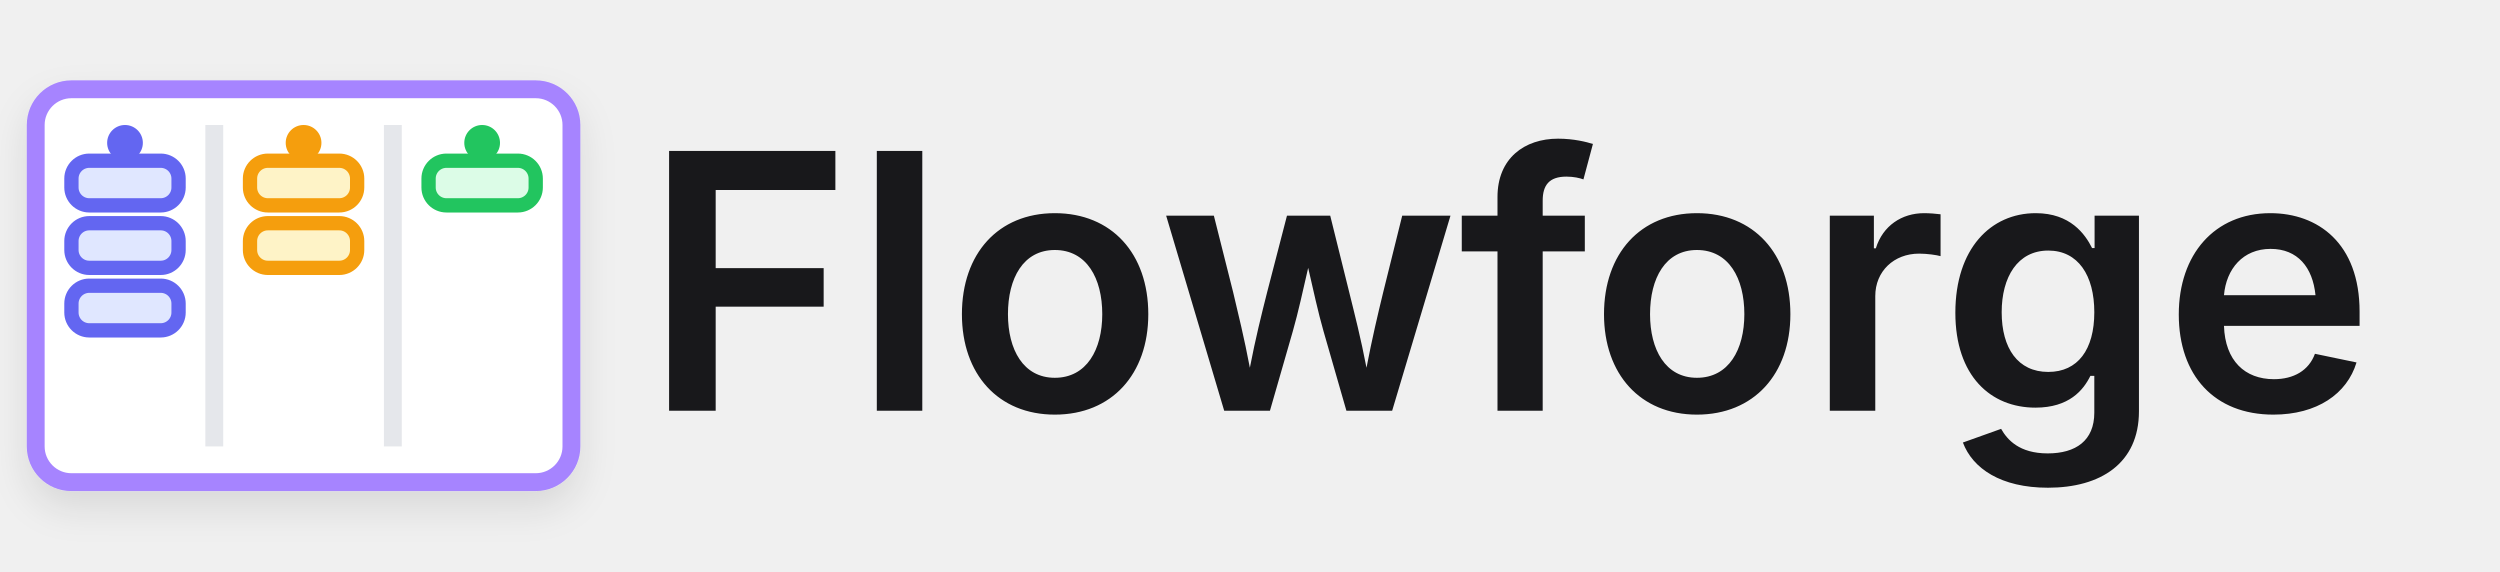
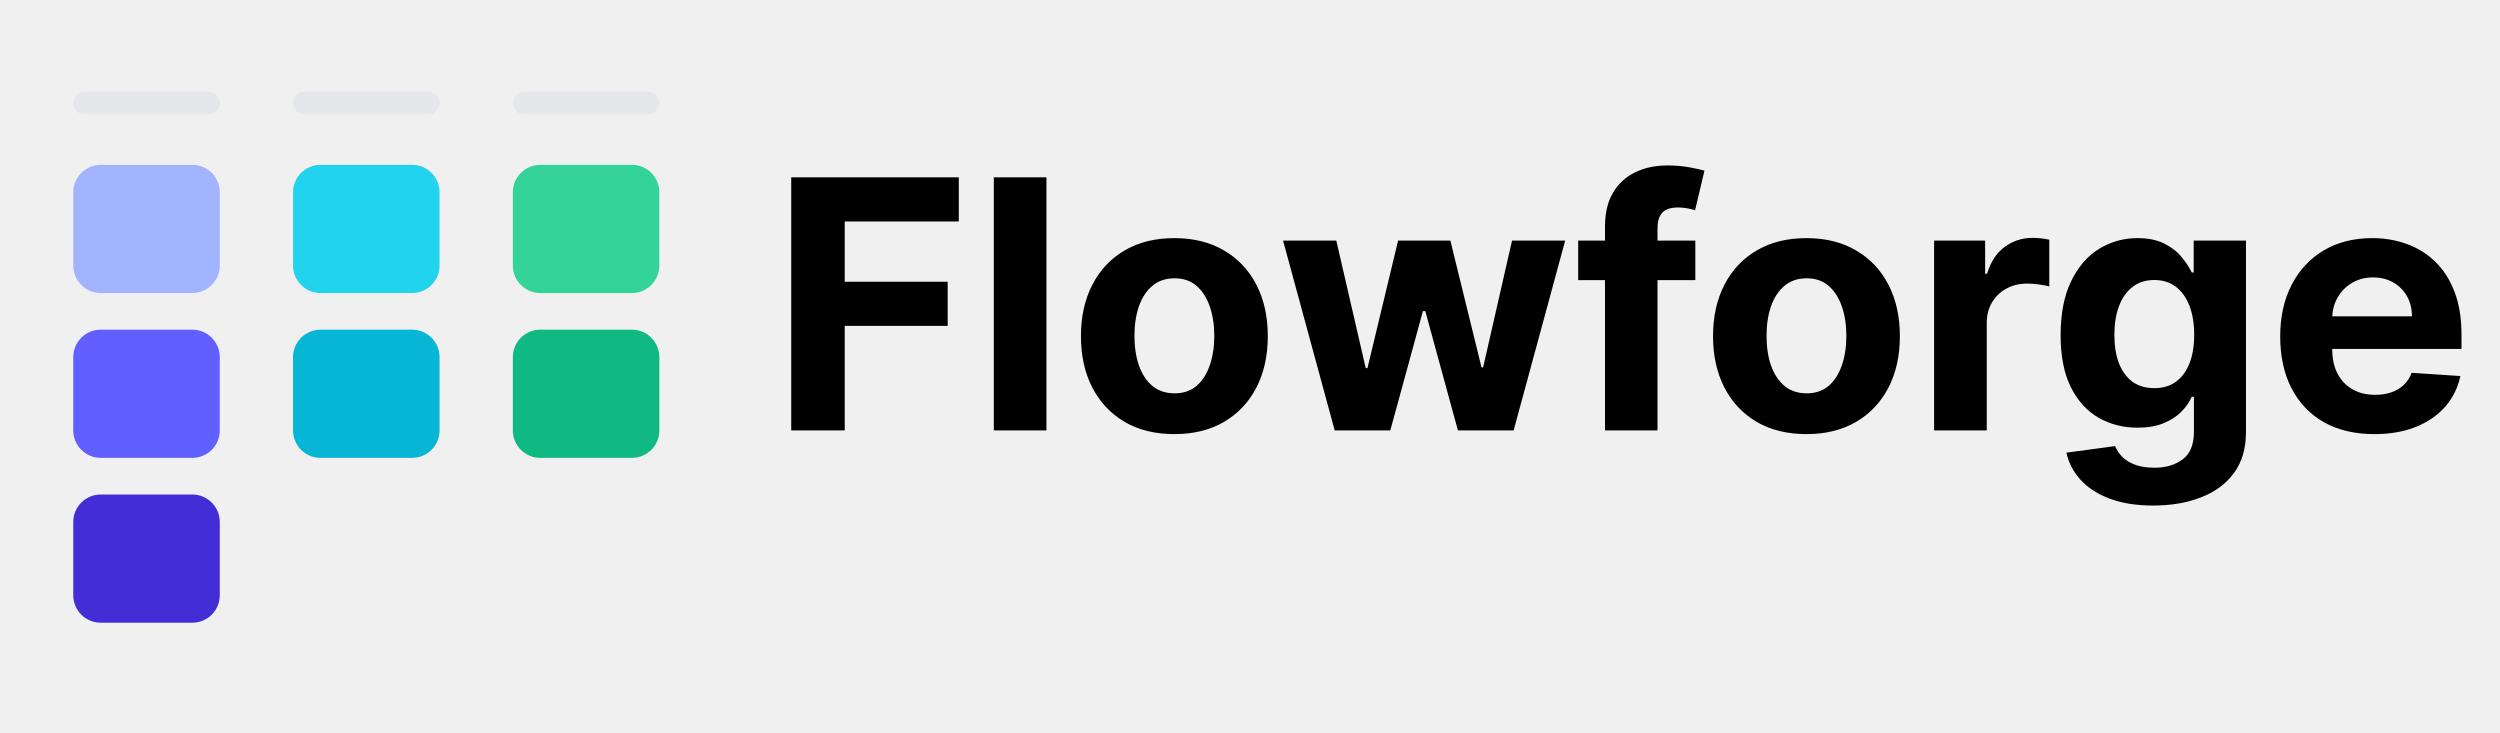
- <svg xmlns="http://www.w3.org/2000/svg" width="140" height="32" viewBox="0 0 140 32">
+ <svg xmlns="http://www.w3.org/2000/svg" width="273" height="80" viewBox="0 0 273 80" fill="none">
+   <path d="M22.75 10H9.25C8.56 10 8 10.56 8 11.25C8 11.94 8.56 12.5 9.25 12.5H22.75C23.44 12.5 24 11.94 24 11.25C24 10.56 23.44 10 22.75 10Z" fill="#E5E7EB" />
+   <path d="M46.75 10H33.25C32.56 10 32 10.56 32 11.25C32 11.94 32.56 12.5 33.25 12.5H46.75C47.44 12.5 48 11.94 48 11.25C48 10.56 47.44 10 46.75 10Z" fill="#E5E7EB" />
+   <path d="M70.75 10H57.25C56.56 10 56 10.56 56 11.25C56 11.94 56.56 12.5 57.25 12.5H70.75C71.44 12.5 72 11.94 72 11.25C72 10.56 71.44 10 70.75 10Z" fill="#E5E7EB" />
+   <path d="M21 18H11C9.343 18 8 19.343 8 21V29C8 30.657 9.343 32 11 32H21C22.657 32 24 30.657 24 29V21C24 19.343 22.657 18 21 18Z" fill="url(#paint0_linear_54_14)" />
+   <path d="M21 36H11C9.343 36 8 37.343 8 39V47C8 48.657 9.343 50 11 50H21C22.657 50 24 48.657 24 47V39C24 37.343 22.657 36 21 36Z" fill="url(#paint1_linear_54_14)" />
+   <path d="M21 54H11C9.343 54 8 55.343 8 57V65C8 66.657 9.343 68 11 68H21C22.657 68 24 66.657 24 65V57C24 55.343 22.657 54 21 54Z" fill="url(#paint2_linear_54_14)" />
+   <path d="M45 18H35C33.343 18 32 19.343 32 21V29C32 30.657 33.343 32 35 32H45C46.657 32 48 30.657 48 29V21C48 19.343 46.657 18 45 18Z" fill="url(#paint3_linear_54_14)" />
+   <path d="M45 36H35C33.343 36 32 37.343 32 39V47C32 48.657 33.343 50 35 50H45C46.657 50 48 48.657 48 47V39C48 37.343 46.657 36 45 36Z" fill="url(#paint4_linear_54_14)" />
+   <path d="M69 18H59C57.343 18 56 19.343 56 21V29C56 30.657 57.343 32 59 32H69C70.657 32 72 30.657 72 29V21C72 19.343 70.657 18 69 18Z" fill="url(#paint5_linear_54_14)" />
+   <path d="M69 36H59C57.343 36 56 37.343 56 39V47C56 48.657 57.343 50 59 50H69C70.657 50 72 48.657 72 47V39C72 37.343 70.657 36 69 36Z" fill="url(#paint6_linear_54_14)" />
+   <path d="M86.402 47V19.364H104.7V24.181H92.245V30.766H103.486V35.584H92.245V47H86.402ZM114.271 19.364V47H108.523V19.364H114.271ZM128.241 47.405C126.145 47.405 124.332 46.959 122.803 46.069C121.283 45.169 120.109 43.919 119.281 42.318C118.453 40.707 118.039 38.84 118.039 36.717C118.039 34.576 118.453 32.705 119.281 31.104C120.109 29.493 121.283 28.243 122.803 27.352C124.332 26.453 126.145 26.003 128.241 26.003C130.337 26.003 132.145 26.453 133.666 27.352C135.195 28.243 136.374 29.493 137.201 31.104C138.029 32.705 138.443 34.576 138.443 36.717C138.443 38.84 138.029 40.707 137.201 42.318C136.374 43.919 135.195 45.169 133.666 46.069C132.145 46.959 130.337 47.405 128.241 47.405ZM128.268 42.952C129.222 42.952 130.018 42.682 130.657 42.142C131.295 41.593 131.777 40.847 132.1 39.902C132.433 38.957 132.6 37.882 132.6 36.677C132.6 35.471 132.433 34.396 132.1 33.452C131.777 32.507 131.295 31.76 130.657 31.212C130.018 30.663 129.222 30.389 128.268 30.389C127.306 30.389 126.496 30.663 125.839 31.212C125.191 31.76 124.701 32.507 124.368 33.452C124.044 34.396 123.882 35.471 123.882 36.677C123.882 37.882 124.044 38.957 124.368 39.902C124.701 40.847 125.191 41.593 125.839 42.142C126.496 42.682 127.306 42.952 128.268 42.952ZM145.75 47L140.109 26.273H145.925L149.137 40.199H149.326L152.673 26.273H158.381L161.781 40.118H161.957L165.114 26.273H170.917L165.29 47H159.204L155.641 33.965H155.385L151.822 47H145.75ZM185.13 26.273V30.591H172.337V26.273H185.13ZM175.265 47V24.775C175.265 23.273 175.558 22.026 176.143 21.037C176.736 20.047 177.546 19.305 178.572 18.81C179.597 18.316 180.762 18.068 182.067 18.068C182.948 18.068 183.753 18.136 184.482 18.271C185.22 18.405 185.769 18.527 186.128 18.635L185.103 22.953C184.878 22.881 184.599 22.814 184.266 22.751C183.942 22.688 183.609 22.656 183.268 22.656C182.422 22.656 181.833 22.854 181.5 23.25C181.167 23.637 181.001 24.181 181.001 24.883V47H175.265ZM197.265 47.405C195.168 47.405 193.356 46.959 191.826 46.069C190.306 45.169 189.132 43.919 188.304 42.318C187.477 40.707 187.063 38.84 187.063 36.717C187.063 34.576 187.477 32.705 188.304 31.104C189.132 29.493 190.306 28.243 191.826 27.352C193.356 26.453 195.168 26.003 197.265 26.003C199.361 26.003 201.169 26.453 202.689 27.352C204.219 28.243 205.397 29.493 206.225 31.104C207.052 32.705 207.466 34.576 207.466 36.717C207.466 38.84 207.052 40.707 206.225 42.318C205.397 43.919 204.219 45.169 202.689 46.069C201.169 46.959 199.361 47.405 197.265 47.405ZM197.292 42.952C198.245 42.952 199.041 42.682 199.68 42.142C200.319 41.593 200.8 40.847 201.124 39.902C201.457 38.957 201.623 37.882 201.623 36.677C201.623 35.471 201.457 34.396 201.124 33.452C200.8 32.507 200.319 31.76 199.68 31.212C199.041 30.663 198.245 30.389 197.292 30.389C196.329 30.389 195.519 30.663 194.863 31.212C194.215 31.76 193.725 32.507 193.392 33.452C193.068 34.396 192.906 35.471 192.906 36.677C192.906 37.882 193.068 38.957 193.392 39.902C193.725 40.847 194.215 41.593 194.863 42.142C195.519 42.682 196.329 42.952 197.292 42.952ZM211.204 47V26.273H216.777V29.889H216.993C217.371 28.603 218.005 27.631 218.896 26.974C219.787 26.309 220.812 25.976 221.973 25.976C222.261 25.976 222.571 25.994 222.904 26.03C223.237 26.066 223.529 26.115 223.781 26.178V31.279C223.511 31.198 223.138 31.126 222.661 31.063C222.184 31 221.748 30.969 221.352 30.969C220.506 30.969 219.751 31.153 219.085 31.522C218.428 31.882 217.906 32.386 217.52 33.033C217.142 33.681 216.953 34.428 216.953 35.273V47H211.204ZM235.126 55.205C233.264 55.205 231.667 54.948 230.336 54.435C229.013 53.932 227.961 53.243 227.178 52.371C226.395 51.498 225.887 50.517 225.653 49.429L230.97 48.714C231.132 49.128 231.388 49.514 231.739 49.874C232.09 50.234 232.553 50.522 233.129 50.738C233.714 50.963 234.425 51.075 235.261 51.075C236.512 51.075 237.542 50.769 238.351 50.158C239.17 49.555 239.579 48.543 239.579 47.121V43.33H239.336C239.085 43.905 238.707 44.45 238.203 44.962C237.699 45.475 237.051 45.894 236.26 46.217C235.468 46.541 234.523 46.703 233.426 46.703C231.87 46.703 230.453 46.343 229.175 45.624C227.907 44.895 226.895 43.784 226.139 42.291C225.392 40.788 225.019 38.89 225.019 36.596C225.019 34.248 225.401 32.287 226.166 30.712C226.931 29.138 227.947 27.959 229.216 27.177C230.493 26.394 231.892 26.003 233.412 26.003C234.573 26.003 235.545 26.201 236.327 26.597C237.11 26.983 237.74 27.469 238.216 28.054C238.702 28.63 239.076 29.197 239.336 29.754H239.552V26.273H245.26V47.202C245.26 48.966 244.829 50.441 243.965 51.629C243.101 52.816 241.905 53.707 240.376 54.3C238.855 54.903 237.105 55.205 235.126 55.205ZM235.248 42.385C236.174 42.385 236.957 42.156 237.596 41.697C238.243 41.229 238.738 40.563 239.08 39.7C239.431 38.827 239.606 37.783 239.606 36.569C239.606 35.354 239.435 34.302 239.094 33.411C238.752 32.512 238.257 31.814 237.609 31.32C236.961 30.825 236.174 30.577 235.248 30.577C234.303 30.577 233.507 30.834 232.859 31.347C232.211 31.85 231.721 32.552 231.388 33.452C231.055 34.351 230.889 35.39 230.889 36.569C230.889 37.765 231.055 38.8 231.388 39.673C231.73 40.536 232.22 41.206 232.859 41.683C233.507 42.151 234.303 42.385 235.248 42.385ZM259.281 47.405C257.149 47.405 255.314 46.973 253.775 46.109C252.246 45.237 251.068 44.004 250.24 42.412C249.412 40.811 248.998 38.917 248.998 36.731C248.998 34.599 249.412 32.727 250.24 31.117C251.068 29.507 252.233 28.252 253.735 27.352C255.246 26.453 257.019 26.003 259.052 26.003C260.419 26.003 261.692 26.223 262.871 26.664C264.058 27.096 265.093 27.748 265.974 28.621C266.865 29.493 267.558 30.591 268.052 31.913C268.547 33.227 268.795 34.765 268.795 36.528V38.107H251.292V34.545H263.383C263.383 33.717 263.203 32.984 262.844 32.345C262.484 31.706 261.984 31.207 261.346 30.847C260.716 30.479 259.983 30.294 259.146 30.294C258.273 30.294 257.5 30.496 256.825 30.901C256.159 31.297 255.638 31.832 255.26 32.507C254.882 33.173 254.689 33.915 254.68 34.734V38.121C254.68 39.146 254.868 40.032 255.246 40.779C255.633 41.526 256.177 42.102 256.879 42.506C257.581 42.911 258.413 43.114 259.376 43.114C260.014 43.114 260.599 43.024 261.13 42.844C261.661 42.664 262.115 42.394 262.493 42.034C262.871 41.674 263.158 41.233 263.356 40.712L268.673 41.062C268.403 42.34 267.85 43.456 267.013 44.409C266.186 45.354 265.115 46.091 263.802 46.622C262.497 47.144 260.99 47.405 259.281 47.405Z" fill="black" />
  <defs>
-     <filter id="shadow" x="-20%" y="-20%" width="140%" height="140%">
-       <feDropShadow dx="0" dy="1" stdDeviation="1" flood-color="#000000" flood-opacity="0.1" />
-     </filter>
+     <linearGradient id="paint0_linear_54_14" x1="8" y1="18" x2="1395.61" y2="1603.84" gradientUnits="userSpaceOnUse">
+       <stop stop-color="#A3B4FF" />
+       <stop offset="1" stop-color="#3B82F6" />
+     </linearGradient>
+     <linearGradient id="paint1_linear_54_14" x1="8" y1="36" x2="1395.61" y2="1621.84" gradientUnits="userSpaceOnUse">
+       <stop stop-color="#615FFF" />
+       <stop offset="1" stop-color="#2563EB" />
+     </linearGradient>
+     <linearGradient id="paint2_linear_54_14" x1="8" y1="54" x2="1395.61" y2="1639.84" gradientUnits="userSpaceOnUse">
+       <stop stop-color="#432DD7" />
+       <stop offset="1" stop-color="#1D4ED8" />
+     </linearGradient>
+     <linearGradient id="paint3_linear_54_14" x1="32" y1="18" x2="1419.61" y2="1603.84" gradientUnits="userSpaceOnUse">
+       <stop stop-color="#22D3EE" />
+       <stop offset="1" stop-color="#06B6D4" />
+     </linearGradient>
+     <linearGradient id="paint4_linear_54_14" x1="32" y1="36" x2="1419.61" y2="1621.84" gradientUnits="userSpaceOnUse">
+       <stop stop-color="#06B6D4" />
+       <stop offset="1" stop-color="#0891B2" />
+     </linearGradient>
+     <linearGradient id="paint5_linear_54_14" x1="56" y1="18" x2="1443.61" y2="1603.84" gradientUnits="userSpaceOnUse">
+       <stop stop-color="#34D399" />
+       <stop offset="1" stop-color="#10B981" />
+     </linearGradient>
+     <linearGradient id="paint6_linear_54_14" x1="56" y1="36" x2="1443.61" y2="1621.84" gradientUnits="userSpaceOnUse">
+       <stop stop-color="#10B981" />
+       <stop offset="1" stop-color="#059669" />
+     </linearGradient>
  </defs>
-   <g filter="url(#shadow)">
-     <rect x="2" y="5" width="30" height="22" rx="2" fill="#ffffff" stroke="#A684FF" stroke-width="1" />
-     <line x1="12" y1="7" x2="12" y2="25" stroke="#e5e7eb" stroke-width="1" />
-     <line x1="22" y1="7" x2="22" y2="25" stroke="#e5e7eb" stroke-width="1" />
-     <rect x="4" y="9" width="6" height="2.5" rx="1" fill="#e0e7ff" stroke="#6366f1" stroke-width="0.8" />
-     <rect x="4" y="12.5" width="6" height="2.5" rx="1" fill="#e0e7ff" stroke="#6366f1" stroke-width="0.8" />
-     <rect x="4" y="16" width="6" height="2.5" rx="1" fill="#e0e7ff" stroke="#6366f1" stroke-width="0.8" />
-     <rect x="14" y="9" width="6" height="2.5" rx="1" fill="#fef3c7" stroke="#f59e0b" stroke-width="0.8" />
-     <rect x="14" y="12.5" width="6" height="2.5" rx="1" fill="#fef3c7" stroke="#f59e0b" stroke-width="0.8" />
-     <rect x="24" y="9" width="6" height="2.5" rx="1" fill="#dcfce7" stroke="#22c55e" stroke-width="0.8" />
-     <circle cx="7" cy="8" r="1" fill="#6366f1" />
-     <circle cx="17" cy="8" r="1" fill="#f59e0b" />
-     <circle cx="27" cy="8" r="1" fill="#22c55e" />
-   </g>
-   <text x="36" y="23" font-family="system-ui, -apple-system, sans-serif" font-size="20" font-weight="600" fill="#18181B">
-     Flowforge
-   </text>
</svg>
